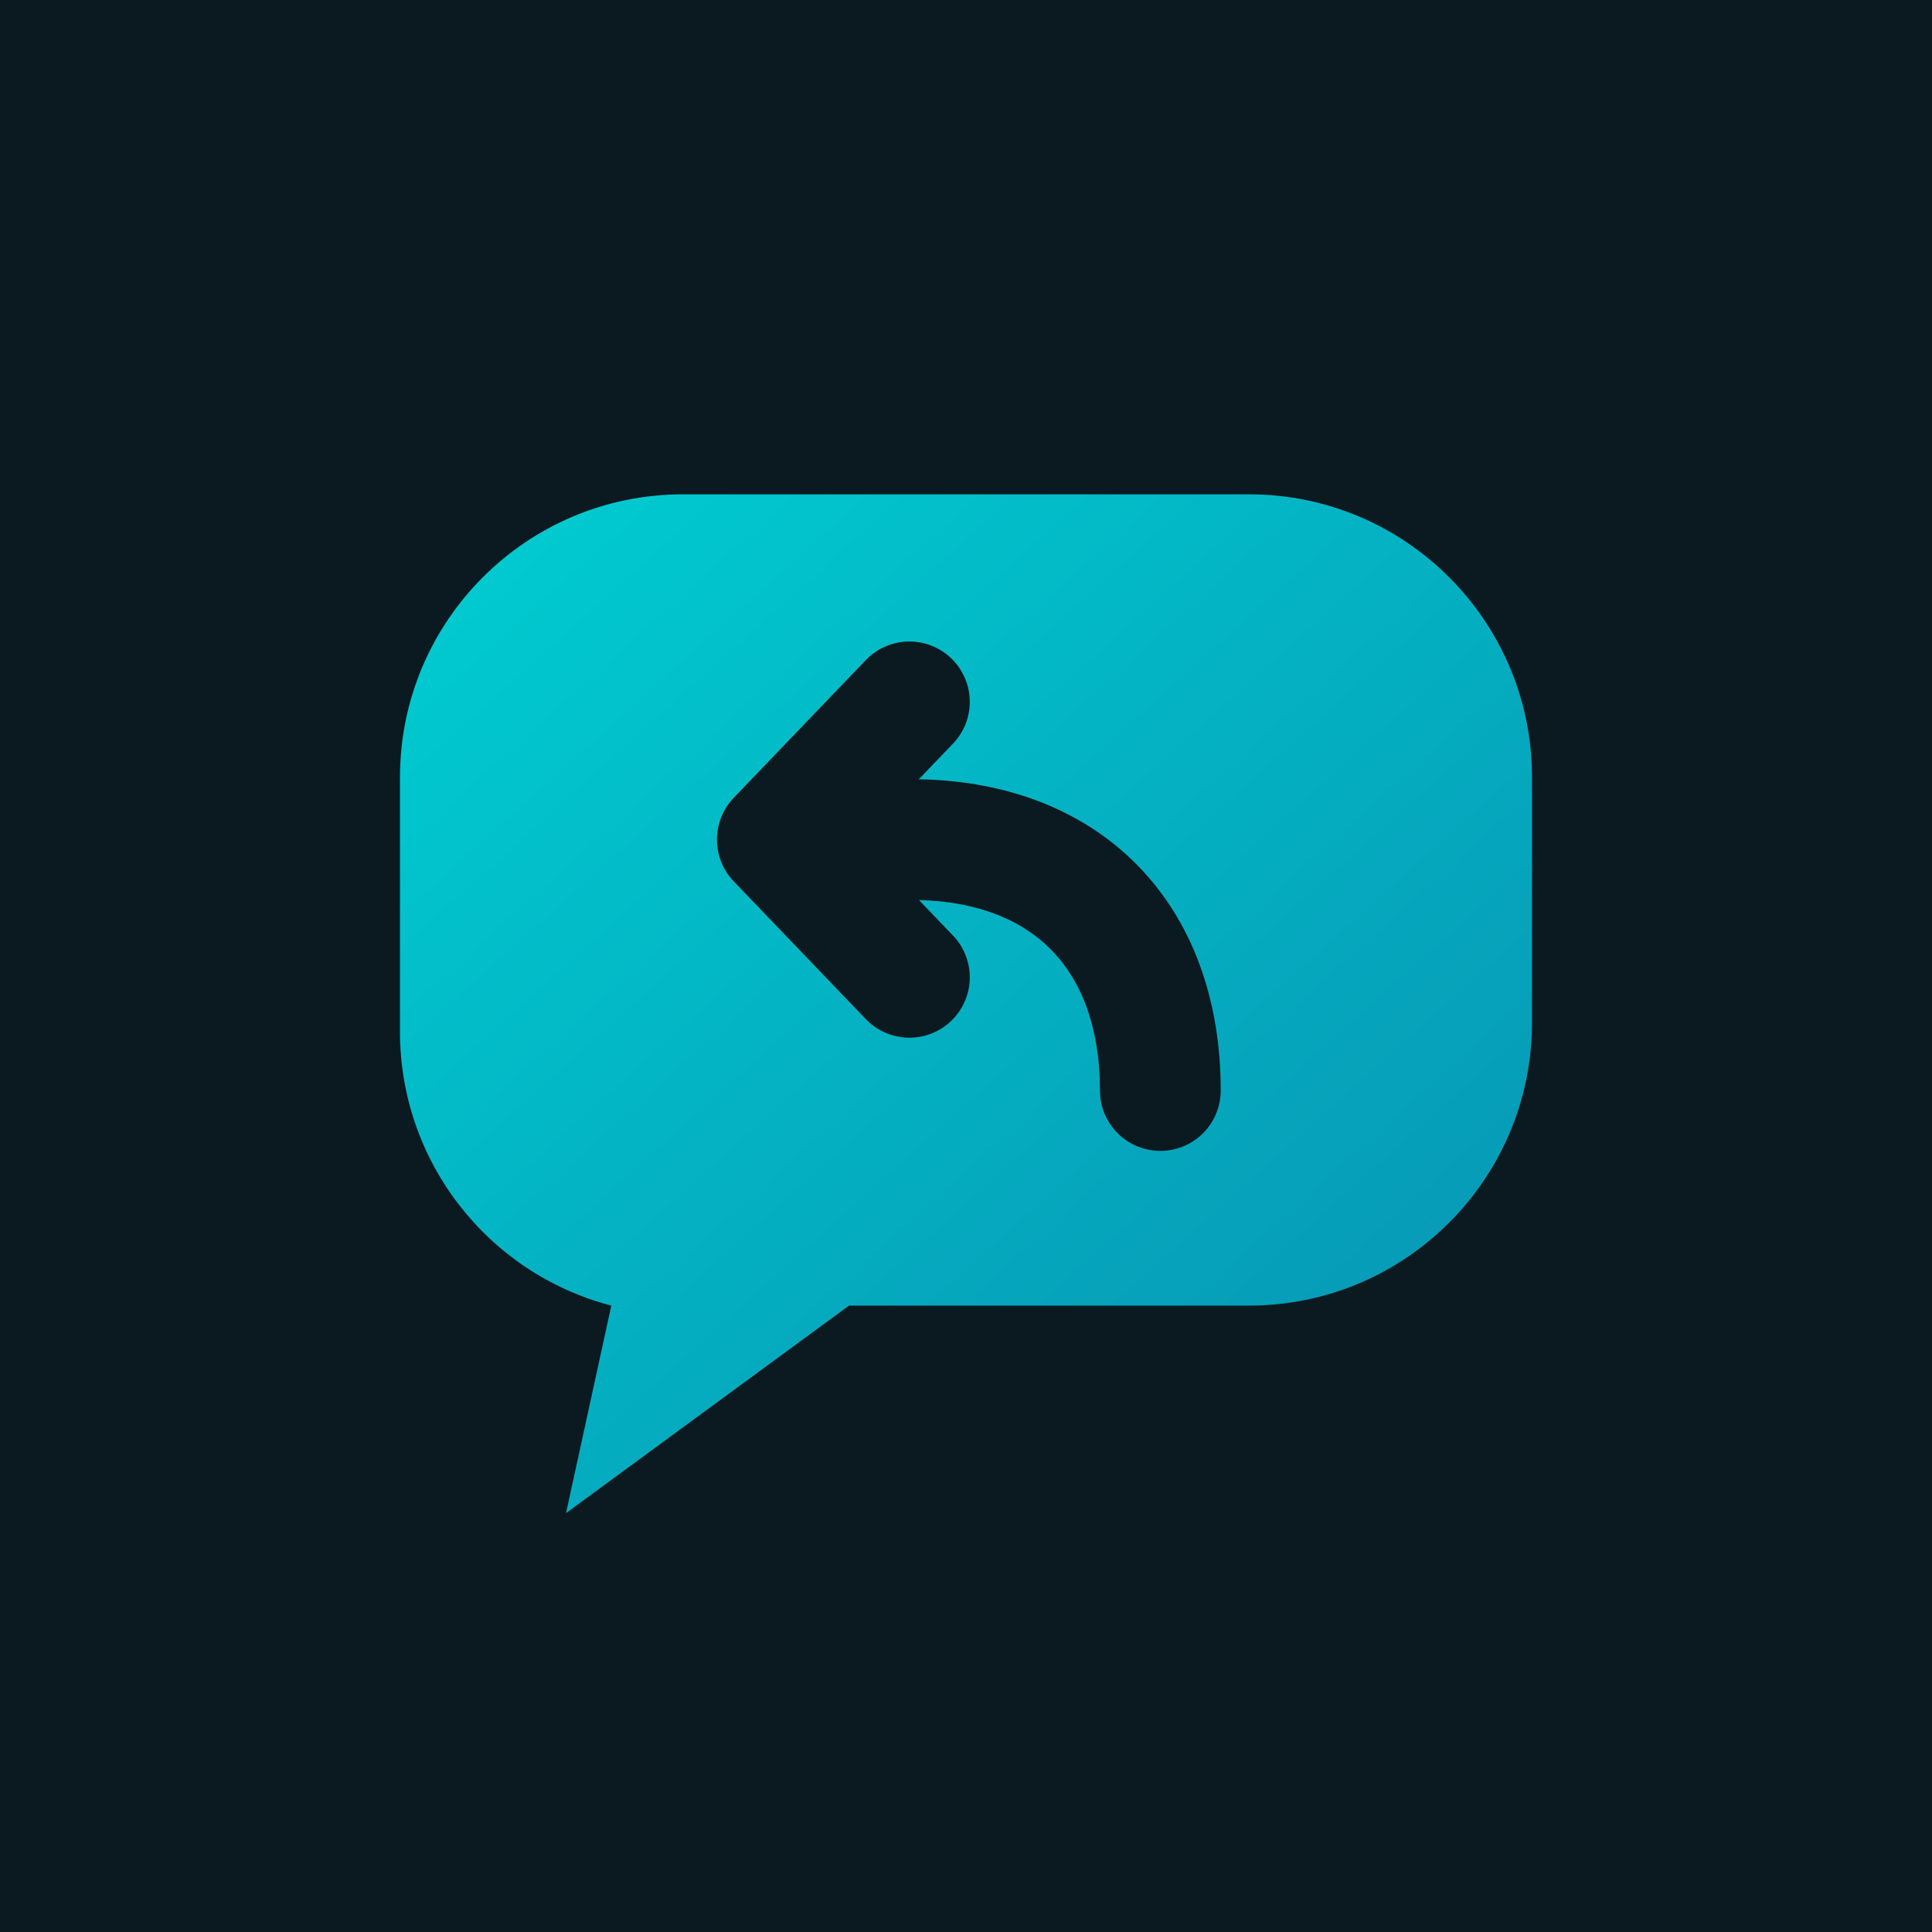
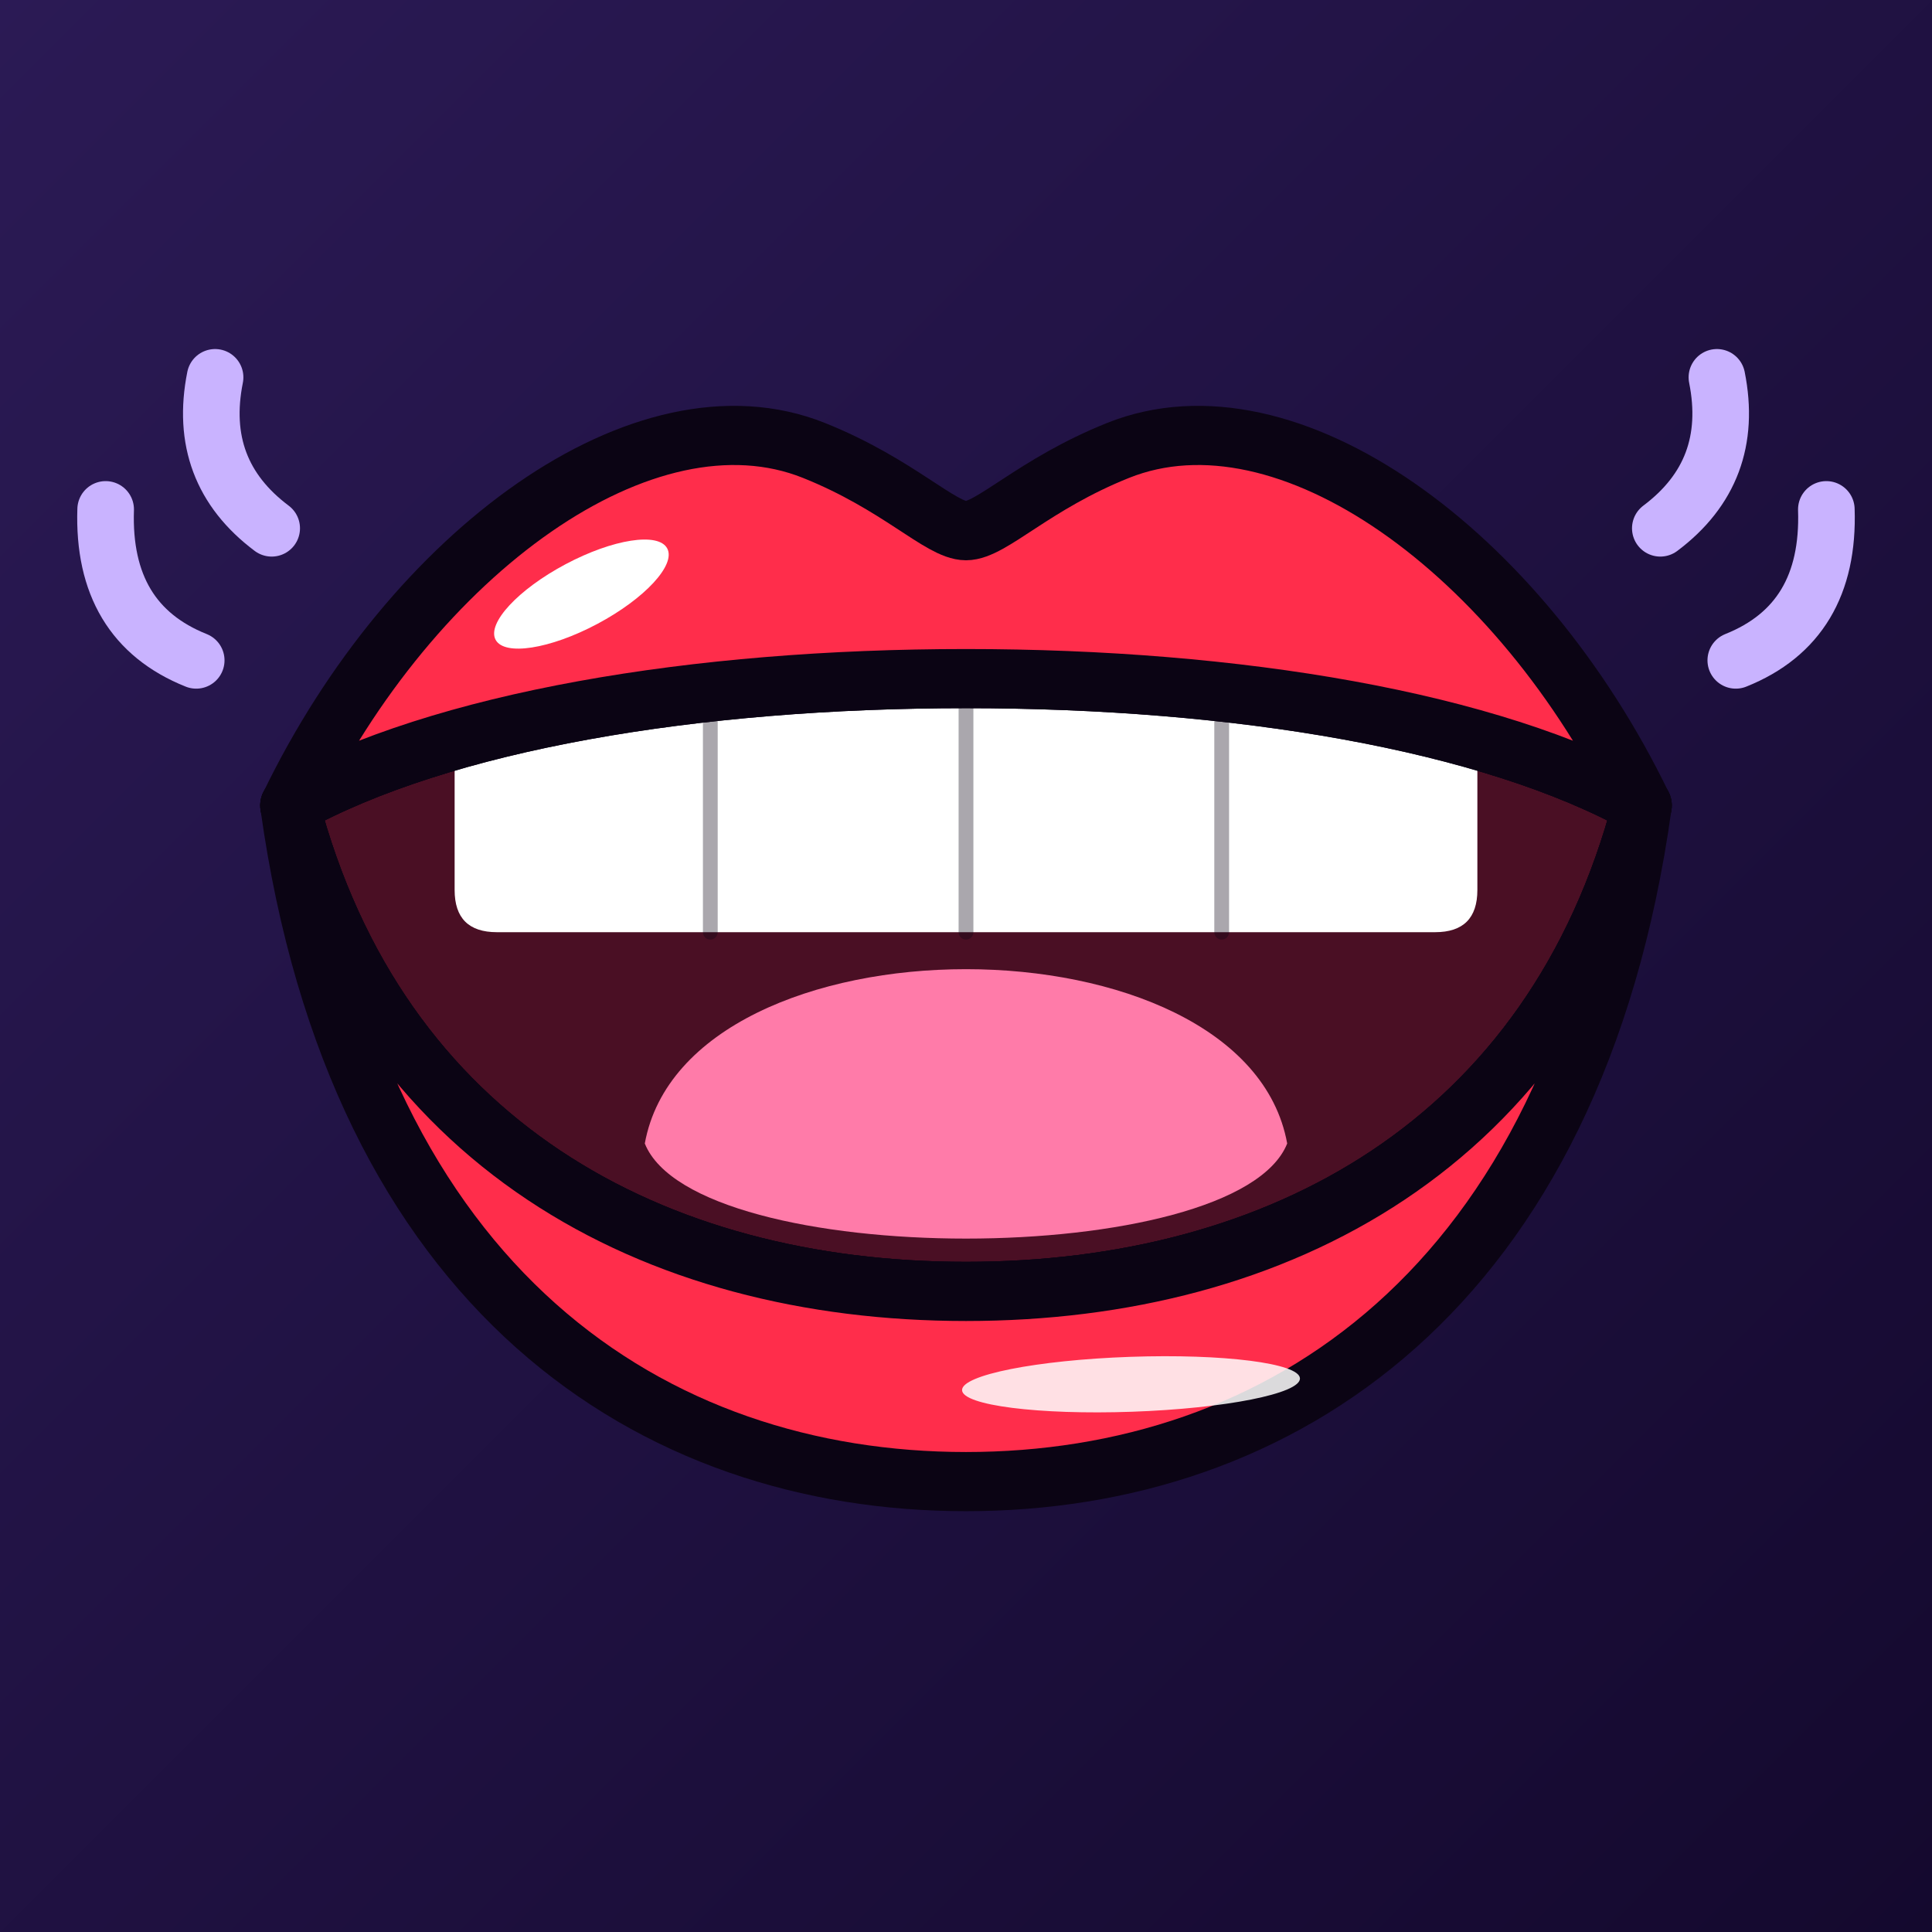
<svg xmlns="http://www.w3.org/2000/svg" viewBox="0 0 1024 1024">
  <defs>
-     <linearGradient id="g" x1="0" y1="0" x2="1" y2="1">
-       <stop offset="0" stop-color="#00CED1" />
-       <stop offset="1" stop-color="#0891B2" />
+     <linearGradient id="bg" x1="0" y1="0" x2="1" y2="1">
+       <stop offset="0" stop-color="#2B1A55" />
+       <stop offset="1" stop-color="#14092E" />
    </linearGradient>
+     <clipPath id="m">
+       <path d="M192 540 C264 500 384 480 512 480 C640 480 760 500 832 540 C790 700 660 770 512 770 C364 770 234 700 192 540 Z" />
+     </clipPath>
  </defs>
-   <rect width="1024" height="1024" fill="#0A1A20" />
-   <path d="M362 262h300a150 150 0 0 1 150 150v130a150 150 0 0 1-150 150H450l-150 110 24-110a150 150 0 0 1-112-145V412a150 150 0 0 1 150-150z" fill="url(#g)" />
-   <path d="M615 578c0-82-50-133-132-133h-63" fill="none" stroke="#0A1A20" stroke-width="64" stroke-linecap="round" />
-   <path d="M482 372l-70 73 70 73" fill="none" stroke="#0A1A20" stroke-width="64" stroke-linecap="round" stroke-linejoin="round" />
+   <rect width="1024" height="1024" fill="url(#bg)" />
+   <g transform="translate(512 512) scale(1.12) translate(-512 -616)">
+     <g stroke="#0B0414" stroke-width="28" stroke-linejoin="round" stroke-linecap="round">
+       <path d="M192 540 C264 500 384 480 512 480 C640 480 760 500 832 540 C790 700 660 770 512 770 C364 770 234 700 192 540 Z" fill="#4A0F24" />
+       <g clip-path="url(#m)" stroke="none">
+         <path d="M360 700 C380 590 644 590 664 700 C640 760 384 760 360 700 Z" fill="#FF7BA9" />
+         <path d="M270 470 H754 V580 Q754 600 734 600 H290 Q270 600 270 580 Z" fill="#FFFFFF" />
+         <path d="M391 480 V600 M512 480 V600 M633 480 V600" stroke="#0B0414" stroke-width="7" opacity="0.35" />
+       </g>
+       <path d="M192 540 C264 500 384 480 512 480 C640 480 760 500 832 540 C790 700 660 770 512 770 C364 770 234 700 192 540 Z" fill="none" />
+       <path d="M192 540 C234 700 364 770 512 770 C660 770 790 700 832 540 C800 770 660 860 512 860 C364 860 224 770 192 540 Z" fill="#FF2D4B" />
+       <path d="M192 540 C250 420 360 340 440 372 C480 388 500 410 512 410 C524 410 544 388 584 372 C664 340 774 420 832 540 C760 500 640 480 512 480 C384 480 264 500 192 540 Z" fill="#FF2D4B" />
+       <path d="M192 540 C264 500 384 480 512 480 C640 480 760 500 832 540 C790 700 660 770 512 770 C364 770 234 700 192 540 Z" fill="none" stroke-width="0" />
+     </g>
+     <g fill="#FFFFFF" stroke="none">
+       <ellipse cx="330" cy="440" rx="46" ry="16" transform="rotate(-28 330 440)" />
+       <ellipse cx="590" cy="815" rx="80" ry="13" opacity="0.85" transform="rotate(-2 560 812)" />
+     </g>
+   </g>
+   <g fill="none" stroke="#C9B3FF" stroke-width="30" stroke-linecap="round">
+     <g transform="translate(-6 -80)">
+       <path d="M150 360 Q110 330 120 280" />
+       <path d="M110 430 Q60 410 62 350" />
+     </g>
+     <g transform="translate(6 -80)">
+       <path d="M874 360 Q914 330 904 280" />
+       <path d="M914 430 Q964 410 962 350" />
+     </g>
+   </g>
</svg>
